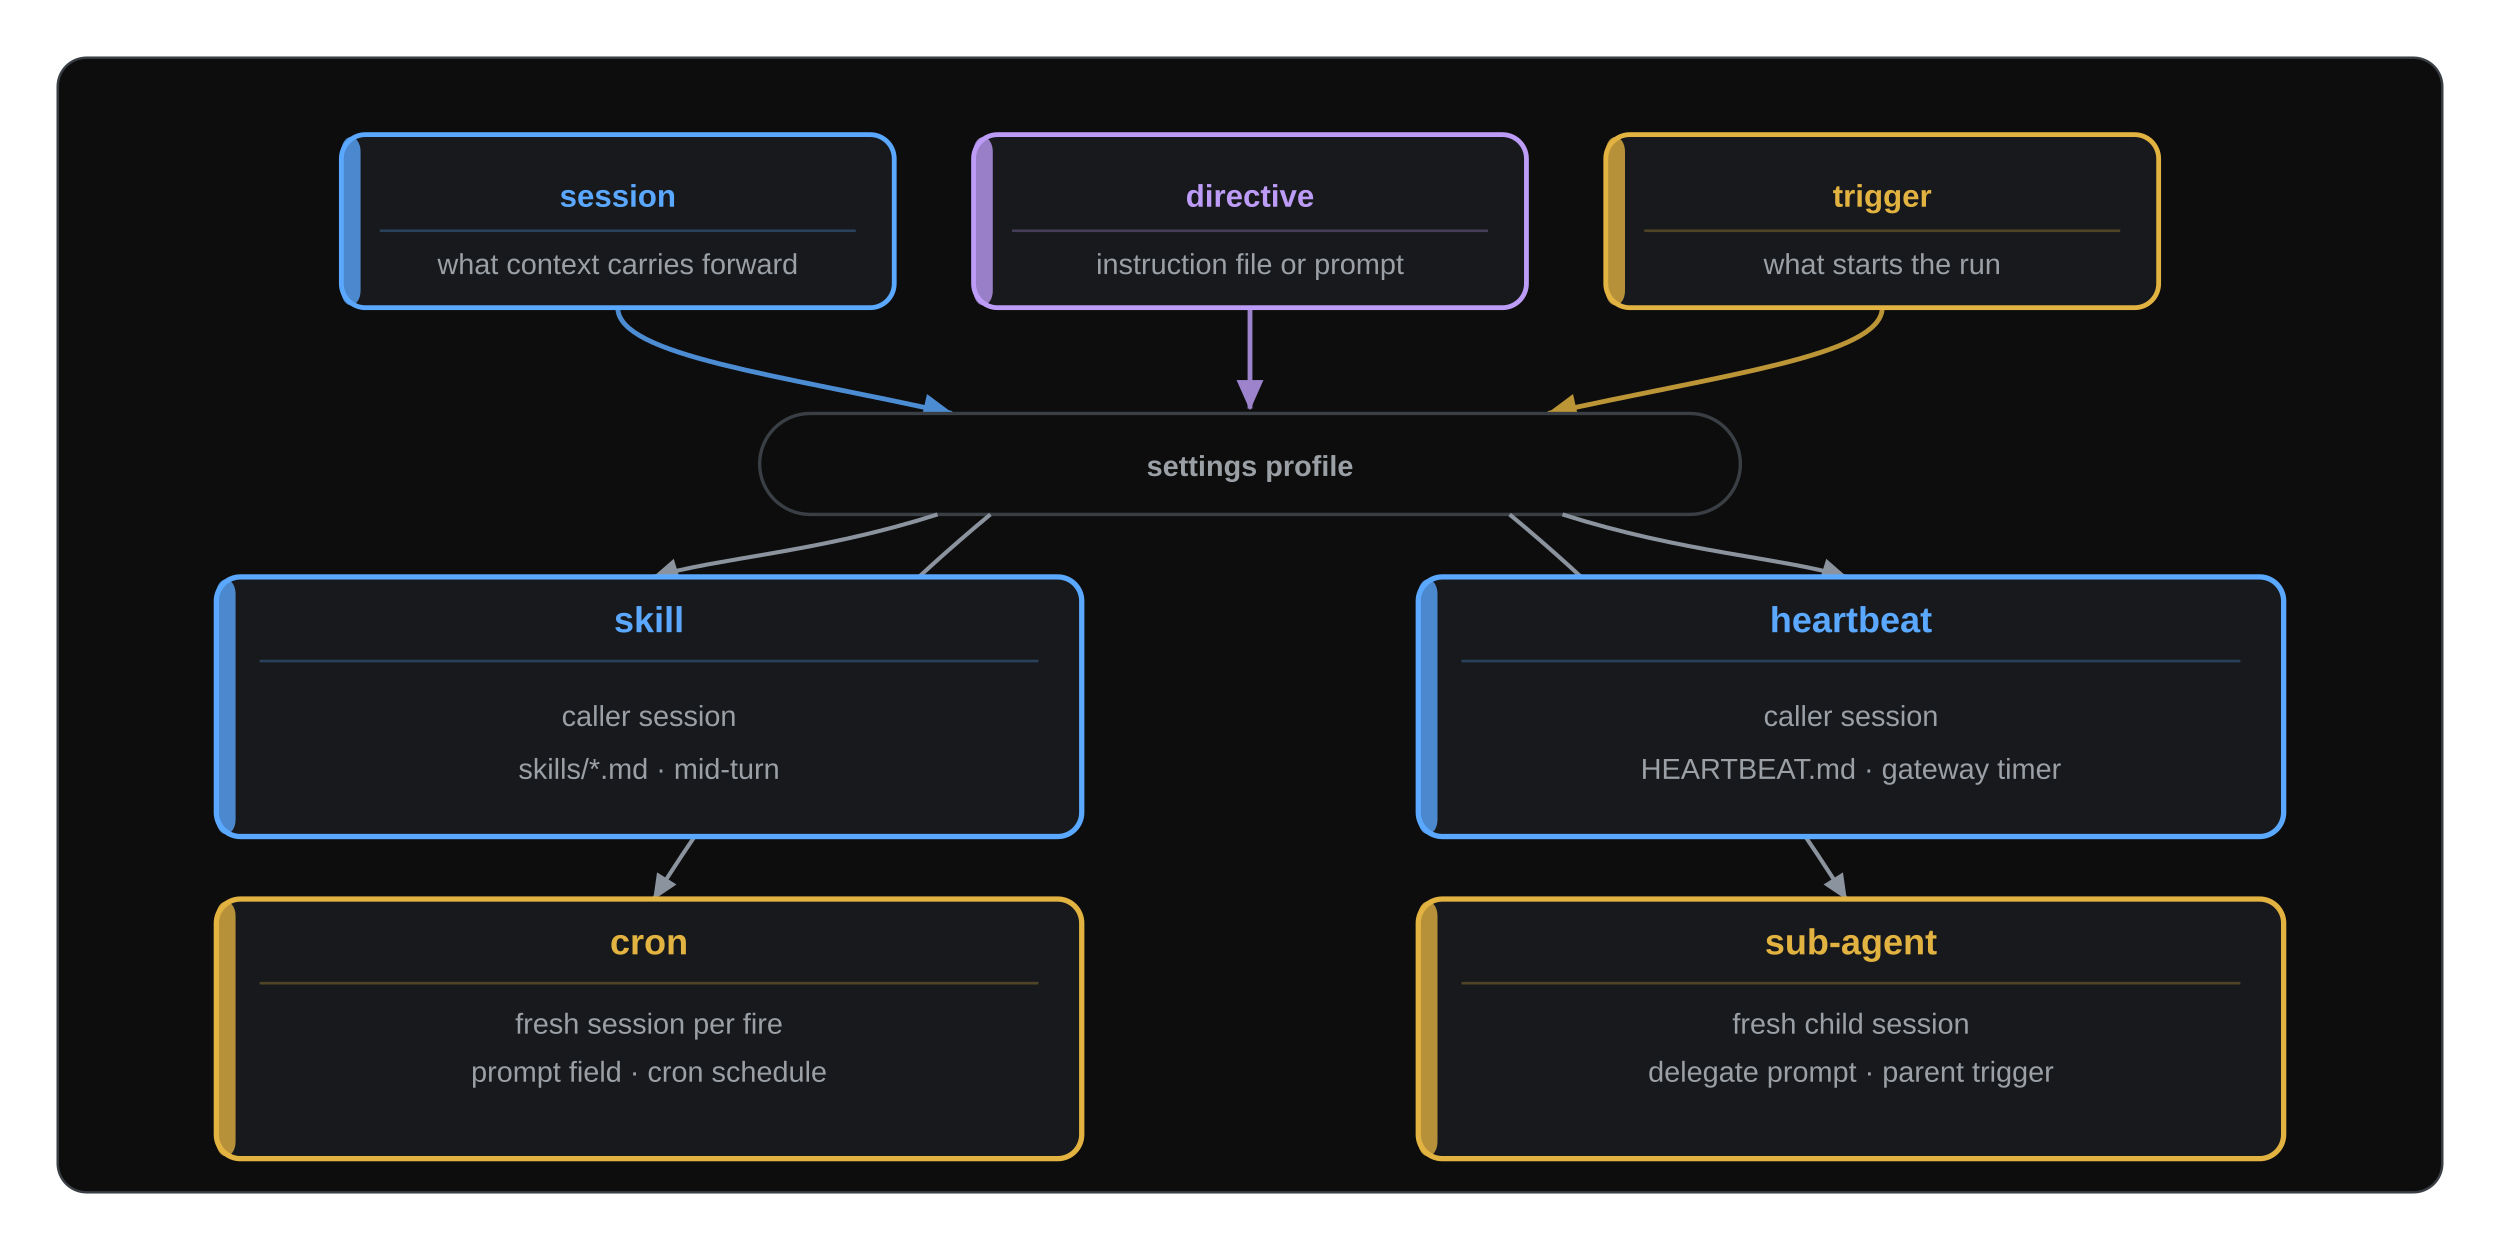
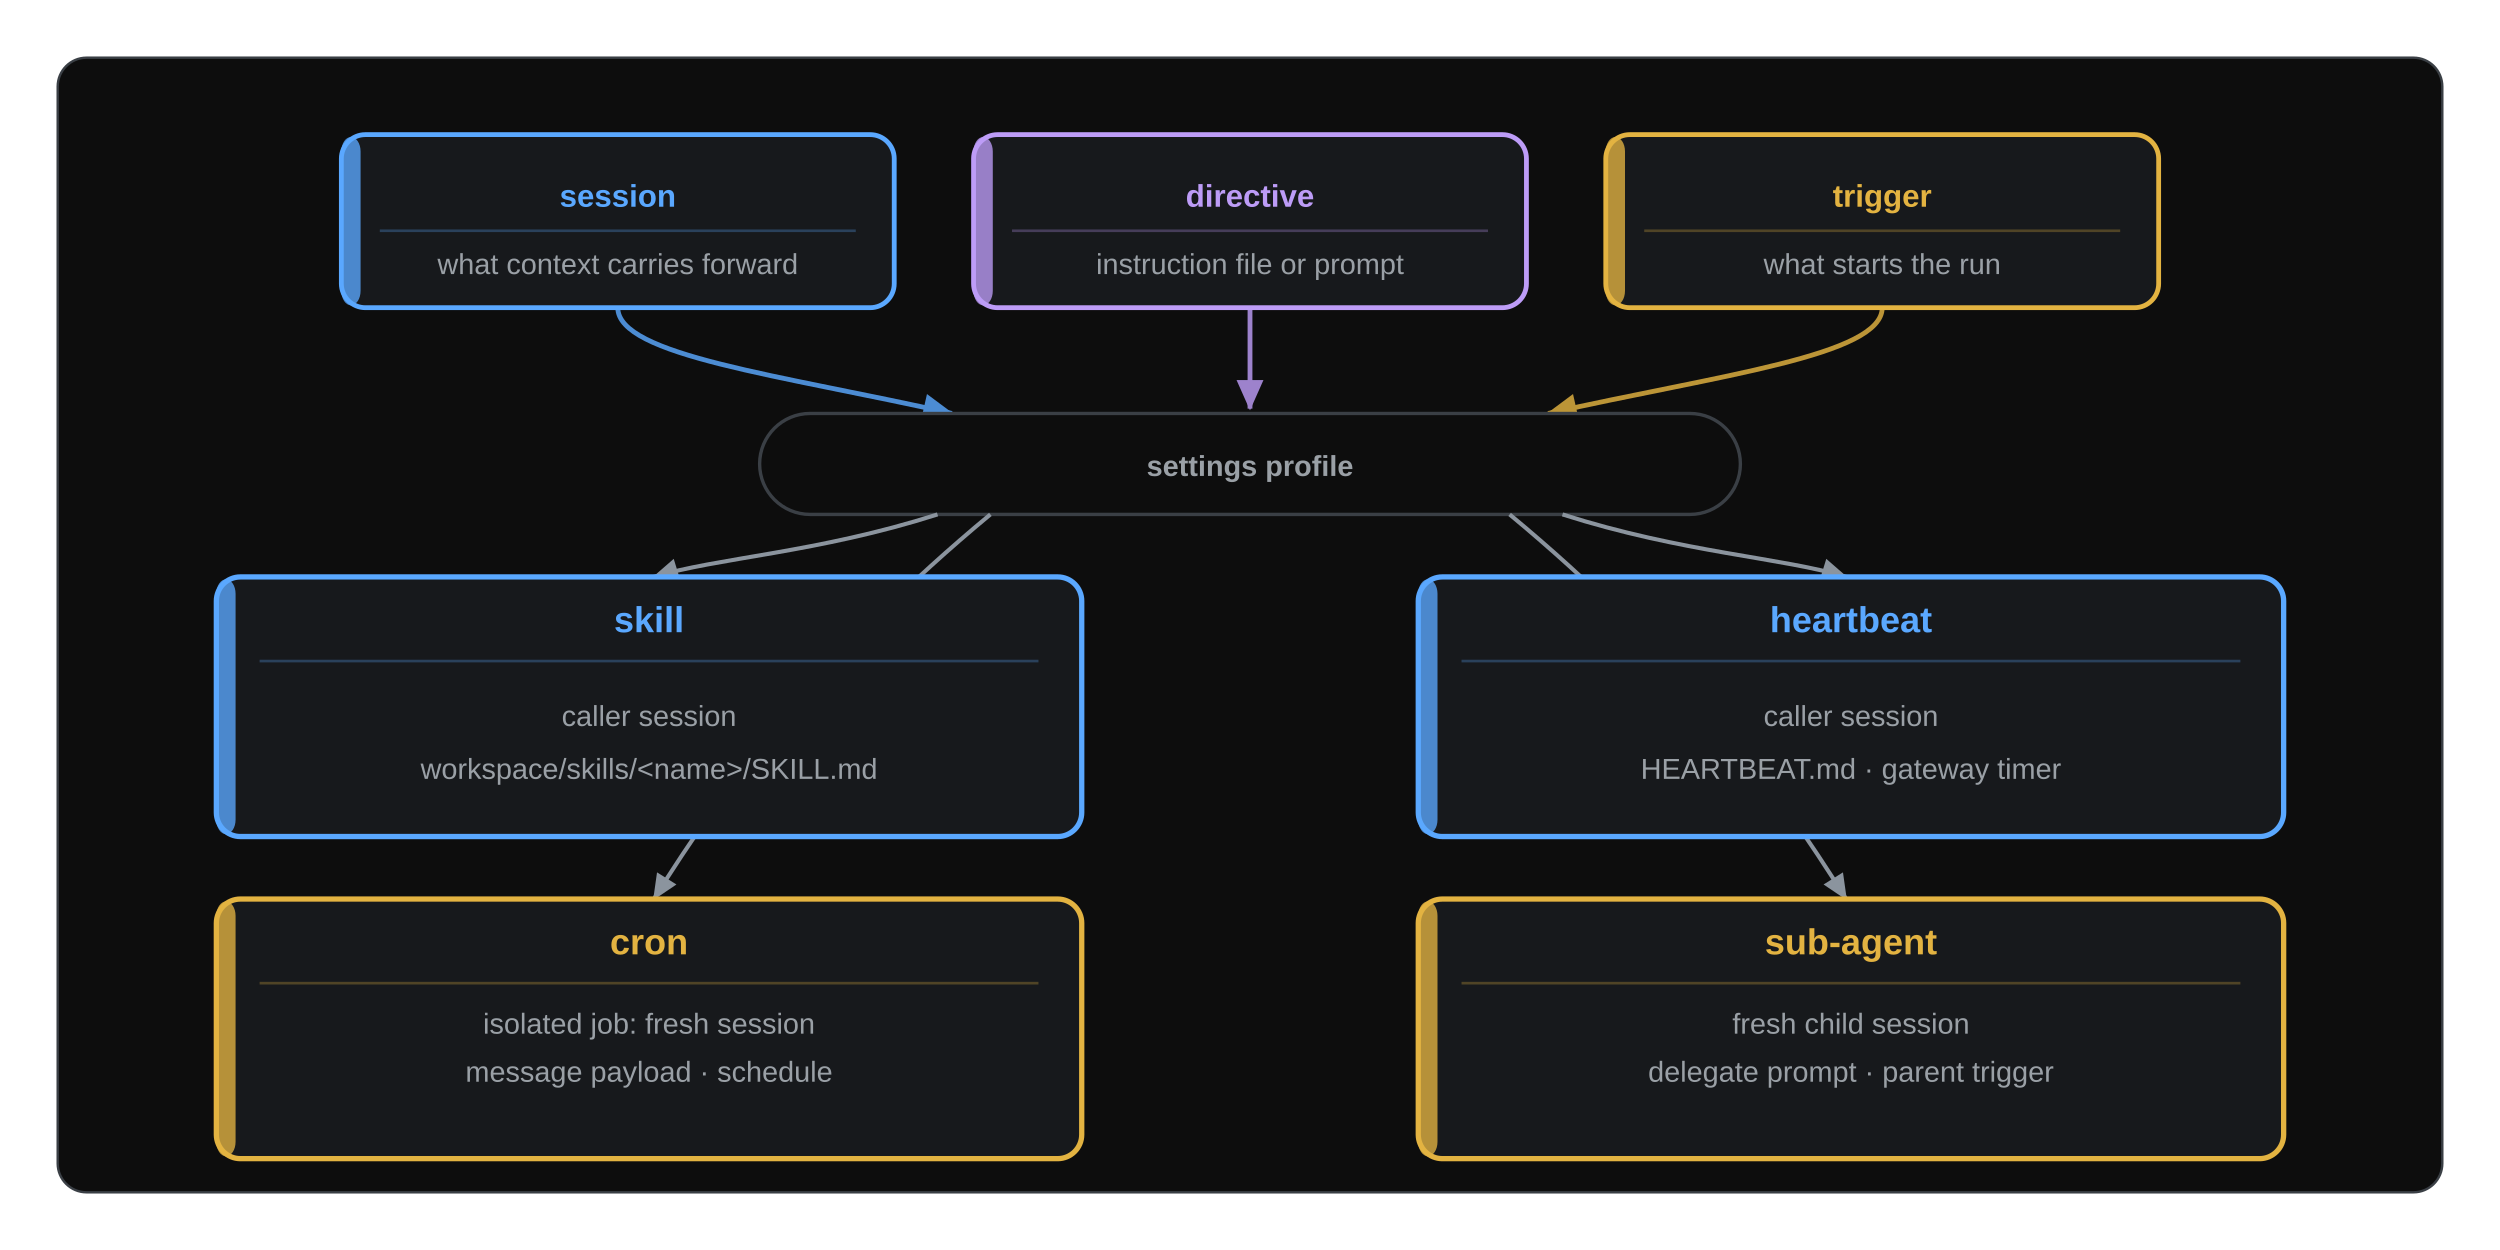
- <svg xmlns="http://www.w3.org/2000/svg" class="gfx-dark" viewBox="0 0 1040 520" role="img" aria-label="Skills, heartbeats, cron jobs, and sub-agents share three settings: session, directive, and trigger. Each mechanism starts the same agent loop with a different setting profile." preserveAspectRatio="xMidYMid meet" style="width:100%;height:auto;display:block;background:#0d0d0d;border-radius:8px;max-width:1040px;margin:1.5rem auto">
+ <svg xmlns="http://www.w3.org/2000/svg" class="gfx-dark" viewBox="0 0 1040 520" role="img" aria-label="Session context, instructions, and triggers for skills, heartbeats, cron jobs, and sub-agents. A skill supplies instructions to a running agent." preserveAspectRatio="xMidYMid meet" style="width:100%;height:auto;display:block;background:#0d0d0d;border-radius:8px;max-width:1040px;margin:1.5rem auto">
  <defs>
    <marker id="ao-arr" viewBox="0 0 10 10" refX="8.5" refY="5" markerWidth="7" markerHeight="7" orient="auto">
      <path d="M0,1 L9,5 L0,9 Z" fill="var(--gfx-sub,#8b949e)" />
    </marker>
    <marker id="ao-arr-blue" viewBox="0 0 10 10" refX="8.5" refY="5" markerWidth="7" markerHeight="7" orient="auto">
      <path d="M0,1 L9,5 L0,9 Z" fill="var(--gfx-blue,#5aa8ff)" />
    </marker>
    <marker id="ao-arr-purple" viewBox="0 0 10 10" refX="8.5" refY="5" markerWidth="7" markerHeight="7" orient="auto">
      <path d="M0,1 L9,5 L0,9 Z" fill="var(--gfx-purple,#bd9cf7)" />
    </marker>
    <marker id="ao-arr-amber" viewBox="0 0 10 10" refX="8.5" refY="5" markerWidth="7" markerHeight="7" orient="auto">
      <path d="M0,1 L9,5 L0,9 Z" fill="var(--gfx-amber,#e3b341)" />
    </marker>
  </defs>
  <rect x="24" y="24" width="992" height="472" rx="12" fill="var(--gfx-bg,#0d0d0d)" stroke="var(--gfx-line,#3a3f45)" stroke-width="1" />
  <g class="shared-knobs">
    <rect x="142" y="56" width="230" height="72" rx="10" fill="var(--gfx-panel,#17191c)" stroke="var(--gfx-blue,#5aa8ff)" stroke-width="2" />
    <rect x="142" y="57" width="8" height="70" rx="6" fill="var(--gfx-blue,#5aa8ff)" opacity="0.78" />
    <text x="257" y="86" text-anchor="middle" font-family="Arial, 'Helvetica Neue', Helvetica, sans-serif" font-size="13" font-weight="800" fill="var(--gfx-blue,#5aa8ff)">session</text>
    <path d="M 158 96 H 356" stroke="var(--gfx-blue,#5aa8ff)" stroke-width="1.1" opacity="0.28" />
    <text x="257" y="114" text-anchor="middle" font-family="Arial, 'Helvetica Neue', Helvetica, sans-serif" font-size="12" fill="var(--gfx-sub,#9aa0a6)">what context carries forward</text>
    <rect x="405" y="56" width="230" height="72" rx="10" fill="var(--gfx-panel,#17191c)" stroke="var(--gfx-purple,#bd9cf7)" stroke-width="2" />
    <rect x="405" y="57" width="8" height="70" rx="6" fill="var(--gfx-purple,#bd9cf7)" opacity="0.78" />
    <text x="520" y="86" text-anchor="middle" font-family="Arial, 'Helvetica Neue', Helvetica, sans-serif" font-size="13" font-weight="800" fill="var(--gfx-purple,#bd9cf7)">directive</text>
    <path d="M 421 96 H 619" stroke="var(--gfx-purple,#bd9cf7)" stroke-width="1.1" opacity="0.28" />
    <text x="520" y="114" text-anchor="middle" font-family="Arial, 'Helvetica Neue', Helvetica, sans-serif" font-size="12" fill="var(--gfx-sub,#9aa0a6)">instruction file or prompt</text>
    <rect x="668" y="56" width="230" height="72" rx="10" fill="var(--gfx-panel,#17191c)" stroke="var(--gfx-amber,#e3b341)" stroke-width="2" />
    <rect x="668" y="57" width="8" height="70" rx="6" fill="var(--gfx-amber,#e3b341)" opacity="0.78" />
    <text x="783" y="86" text-anchor="middle" font-family="Arial, 'Helvetica Neue', Helvetica, sans-serif" font-size="13" font-weight="800" fill="var(--gfx-amber,#e3b341)">trigger</text>
    <path d="M 684 96 H 882" stroke="var(--gfx-amber,#e3b341)" stroke-width="1.1" opacity="0.28" />
    <text x="783" y="114" text-anchor="middle" font-family="Arial, 'Helvetica Neue', Helvetica, sans-serif" font-size="12" fill="var(--gfx-sub,#9aa0a6)">what starts the run</text>
  </g>
  <path d="M 257 128 C 257 148, 325 156, 396 172" fill="none" stroke="var(--gfx-blue,#5aa8ff)" stroke-width="2" marker-end="url(#ao-arr-blue)" opacity="0.82" />
  <path d="M 520 128 L 520 170" fill="none" stroke="var(--gfx-purple,#bd9cf7)" stroke-width="2" marker-end="url(#ao-arr-purple)" opacity="0.82" />
  <path d="M 783 128 C 783 148, 715 156, 644 172" fill="none" stroke="var(--gfx-amber,#e3b341)" stroke-width="2" marker-end="url(#ao-arr-amber)" opacity="0.82" />
  <rect x="316" y="172" width="408" height="42" rx="21" fill="var(--gfx-bg,#0d0d0d)" stroke="var(--gfx-line,#3a3f45)" stroke-width="1.4" />
  <text x="520" y="198" text-anchor="middle" font-family="Arial, 'Helvetica Neue', Helvetica, sans-serif" font-size="12" font-weight="700" fill="var(--gfx-sub,#9aa0a6)">settings profile</text>
  <path d="M 390 214 C 340 230, 298 232, 272 240" stroke="var(--gfx-sub,#8b949e)" stroke-width="1.7" fill="none" marker-end="url(#ao-arr)" />
  <path d="M 650 214 C 700 230, 742 232, 768 240" stroke="var(--gfx-sub,#8b949e)" stroke-width="1.7" fill="none" marker-end="url(#ao-arr)" />
  <path d="M 412 214 C 342 272, 302 326, 272 374" stroke="var(--gfx-sub,#8b949e)" stroke-width="1.7" fill="none" marker-end="url(#ao-arr)" />
  <path d="M 628 214 C 698 272, 738 326, 768 374" stroke="var(--gfx-sub,#8b949e)" stroke-width="1.7" fill="none" marker-end="url(#ao-arr)" />
  <g class="mechanisms">
    <rect x="90" y="240" width="360" height="108" rx="10" fill="var(--gfx-panel,#17191c)" stroke="var(--gfx-blue,#5aa8ff)" stroke-width="2.2" />
    <rect x="90" y="241" width="8" height="106" rx="6" fill="var(--gfx-blue,#5aa8ff)" opacity="0.78" />
    <g class="card-copy">
      <text x="270" y="263" text-anchor="middle" font-family="Arial, 'Helvetica Neue', Helvetica, sans-serif" font-size="15" font-weight="800" fill="var(--gfx-blue,#5aa8ff)">skill</text>
      <path d="M 108 275 H 432" stroke="var(--gfx-blue,#5aa8ff)" stroke-width="1.1" opacity="0.28" />
      <text x="270" y="302" text-anchor="middle" font-family="Arial, 'Helvetica Neue', Helvetica, sans-serif" font-size="12" fill="var(--gfx-sub,#9aa0a6)">caller session</text>
-       <text x="270" y="324" text-anchor="middle" font-family="Arial, 'Helvetica Neue', Helvetica, sans-serif" font-size="12" fill="var(--gfx-sub,#9aa0a6)">skills/*.md · mid-turn</text>
+       <text x="270" y="324" text-anchor="middle" font-family="Arial, 'Helvetica Neue', Helvetica, sans-serif" font-size="12" fill="var(--gfx-sub,#9aa0a6)">workspace/skills/&lt;name&gt;/SKILL.md</text>
    </g>
    <rect x="590" y="240" width="360" height="108" rx="10" fill="var(--gfx-panel,#17191c)" stroke="var(--gfx-blue,#5aa8ff)" stroke-width="2.2" />
    <rect x="590" y="241" width="8" height="106" rx="6" fill="var(--gfx-blue,#5aa8ff)" opacity="0.78" />
    <g class="card-copy">
      <text x="770" y="263" text-anchor="middle" font-family="Arial, 'Helvetica Neue', Helvetica, sans-serif" font-size="15" font-weight="800" fill="var(--gfx-blue,#5aa8ff)">heartbeat</text>
      <path d="M 608 275 H 932" stroke="var(--gfx-blue,#5aa8ff)" stroke-width="1.1" opacity="0.28" />
      <text x="770" y="302" text-anchor="middle" font-family="Arial, 'Helvetica Neue', Helvetica, sans-serif" font-size="12" fill="var(--gfx-sub,#9aa0a6)">caller session</text>
      <text x="770" y="324" text-anchor="middle" font-family="Arial, 'Helvetica Neue', Helvetica, sans-serif" font-size="12" fill="var(--gfx-sub,#9aa0a6)">HEARTBEAT.md · gateway timer</text>
    </g>
    <rect x="90" y="374" width="360" height="108" rx="10" fill="var(--gfx-panel,#17191c)" stroke="var(--gfx-amber,#e3b341)" stroke-width="2.2" />
    <rect x="90" y="375" width="8" height="106" rx="6" fill="var(--gfx-amber,#e3b341)" opacity="0.78" />
    <g class="card-copy">
      <text x="270" y="397" text-anchor="middle" font-family="Arial, 'Helvetica Neue', Helvetica, sans-serif" font-size="15" font-weight="800" fill="var(--gfx-amber,#e3b341)">cron</text>
      <path d="M 108 409 H 432" stroke="var(--gfx-amber,#e3b341)" stroke-width="1.1" opacity="0.28" />
-       <text x="270" y="430" text-anchor="middle" font-family="Arial, 'Helvetica Neue', Helvetica, sans-serif" font-size="12" fill="var(--gfx-sub,#9aa0a6)">fresh session per fire</text>
-       <text x="270" y="450" text-anchor="middle" font-family="Arial, 'Helvetica Neue', Helvetica, sans-serif" font-size="12" fill="var(--gfx-sub,#9aa0a6)">prompt field · cron schedule</text>
+       <text x="270" y="430" text-anchor="middle" font-family="Arial, 'Helvetica Neue', Helvetica, sans-serif" font-size="12" fill="var(--gfx-sub,#9aa0a6)">isolated job: fresh session</text>
+       <text x="270" y="450" text-anchor="middle" font-family="Arial, 'Helvetica Neue', Helvetica, sans-serif" font-size="12" fill="var(--gfx-sub,#9aa0a6)">message payload · schedule</text>
    </g>
    <rect x="590" y="374" width="360" height="108" rx="10" fill="var(--gfx-panel,#17191c)" stroke="var(--gfx-amber,#e3b341)" stroke-width="2.2" />
    <rect x="590" y="375" width="8" height="106" rx="6" fill="var(--gfx-amber,#e3b341)" opacity="0.78" />
    <g class="card-copy">
      <text x="770" y="397" text-anchor="middle" font-family="Arial, 'Helvetica Neue', Helvetica, sans-serif" font-size="15" font-weight="800" fill="var(--gfx-amber,#e3b341)">sub-agent</text>
      <path d="M 608 409 H 932" stroke="var(--gfx-amber,#e3b341)" stroke-width="1.1" opacity="0.28" />
      <text x="770" y="430" text-anchor="middle" font-family="Arial, 'Helvetica Neue', Helvetica, sans-serif" font-size="12" fill="var(--gfx-sub,#9aa0a6)">fresh child session</text>
      <text x="770" y="450" text-anchor="middle" font-family="Arial, 'Helvetica Neue', Helvetica, sans-serif" font-size="12" fill="var(--gfx-sub,#9aa0a6)">delegate prompt · parent trigger</text>
    </g>
  </g>
</svg>
